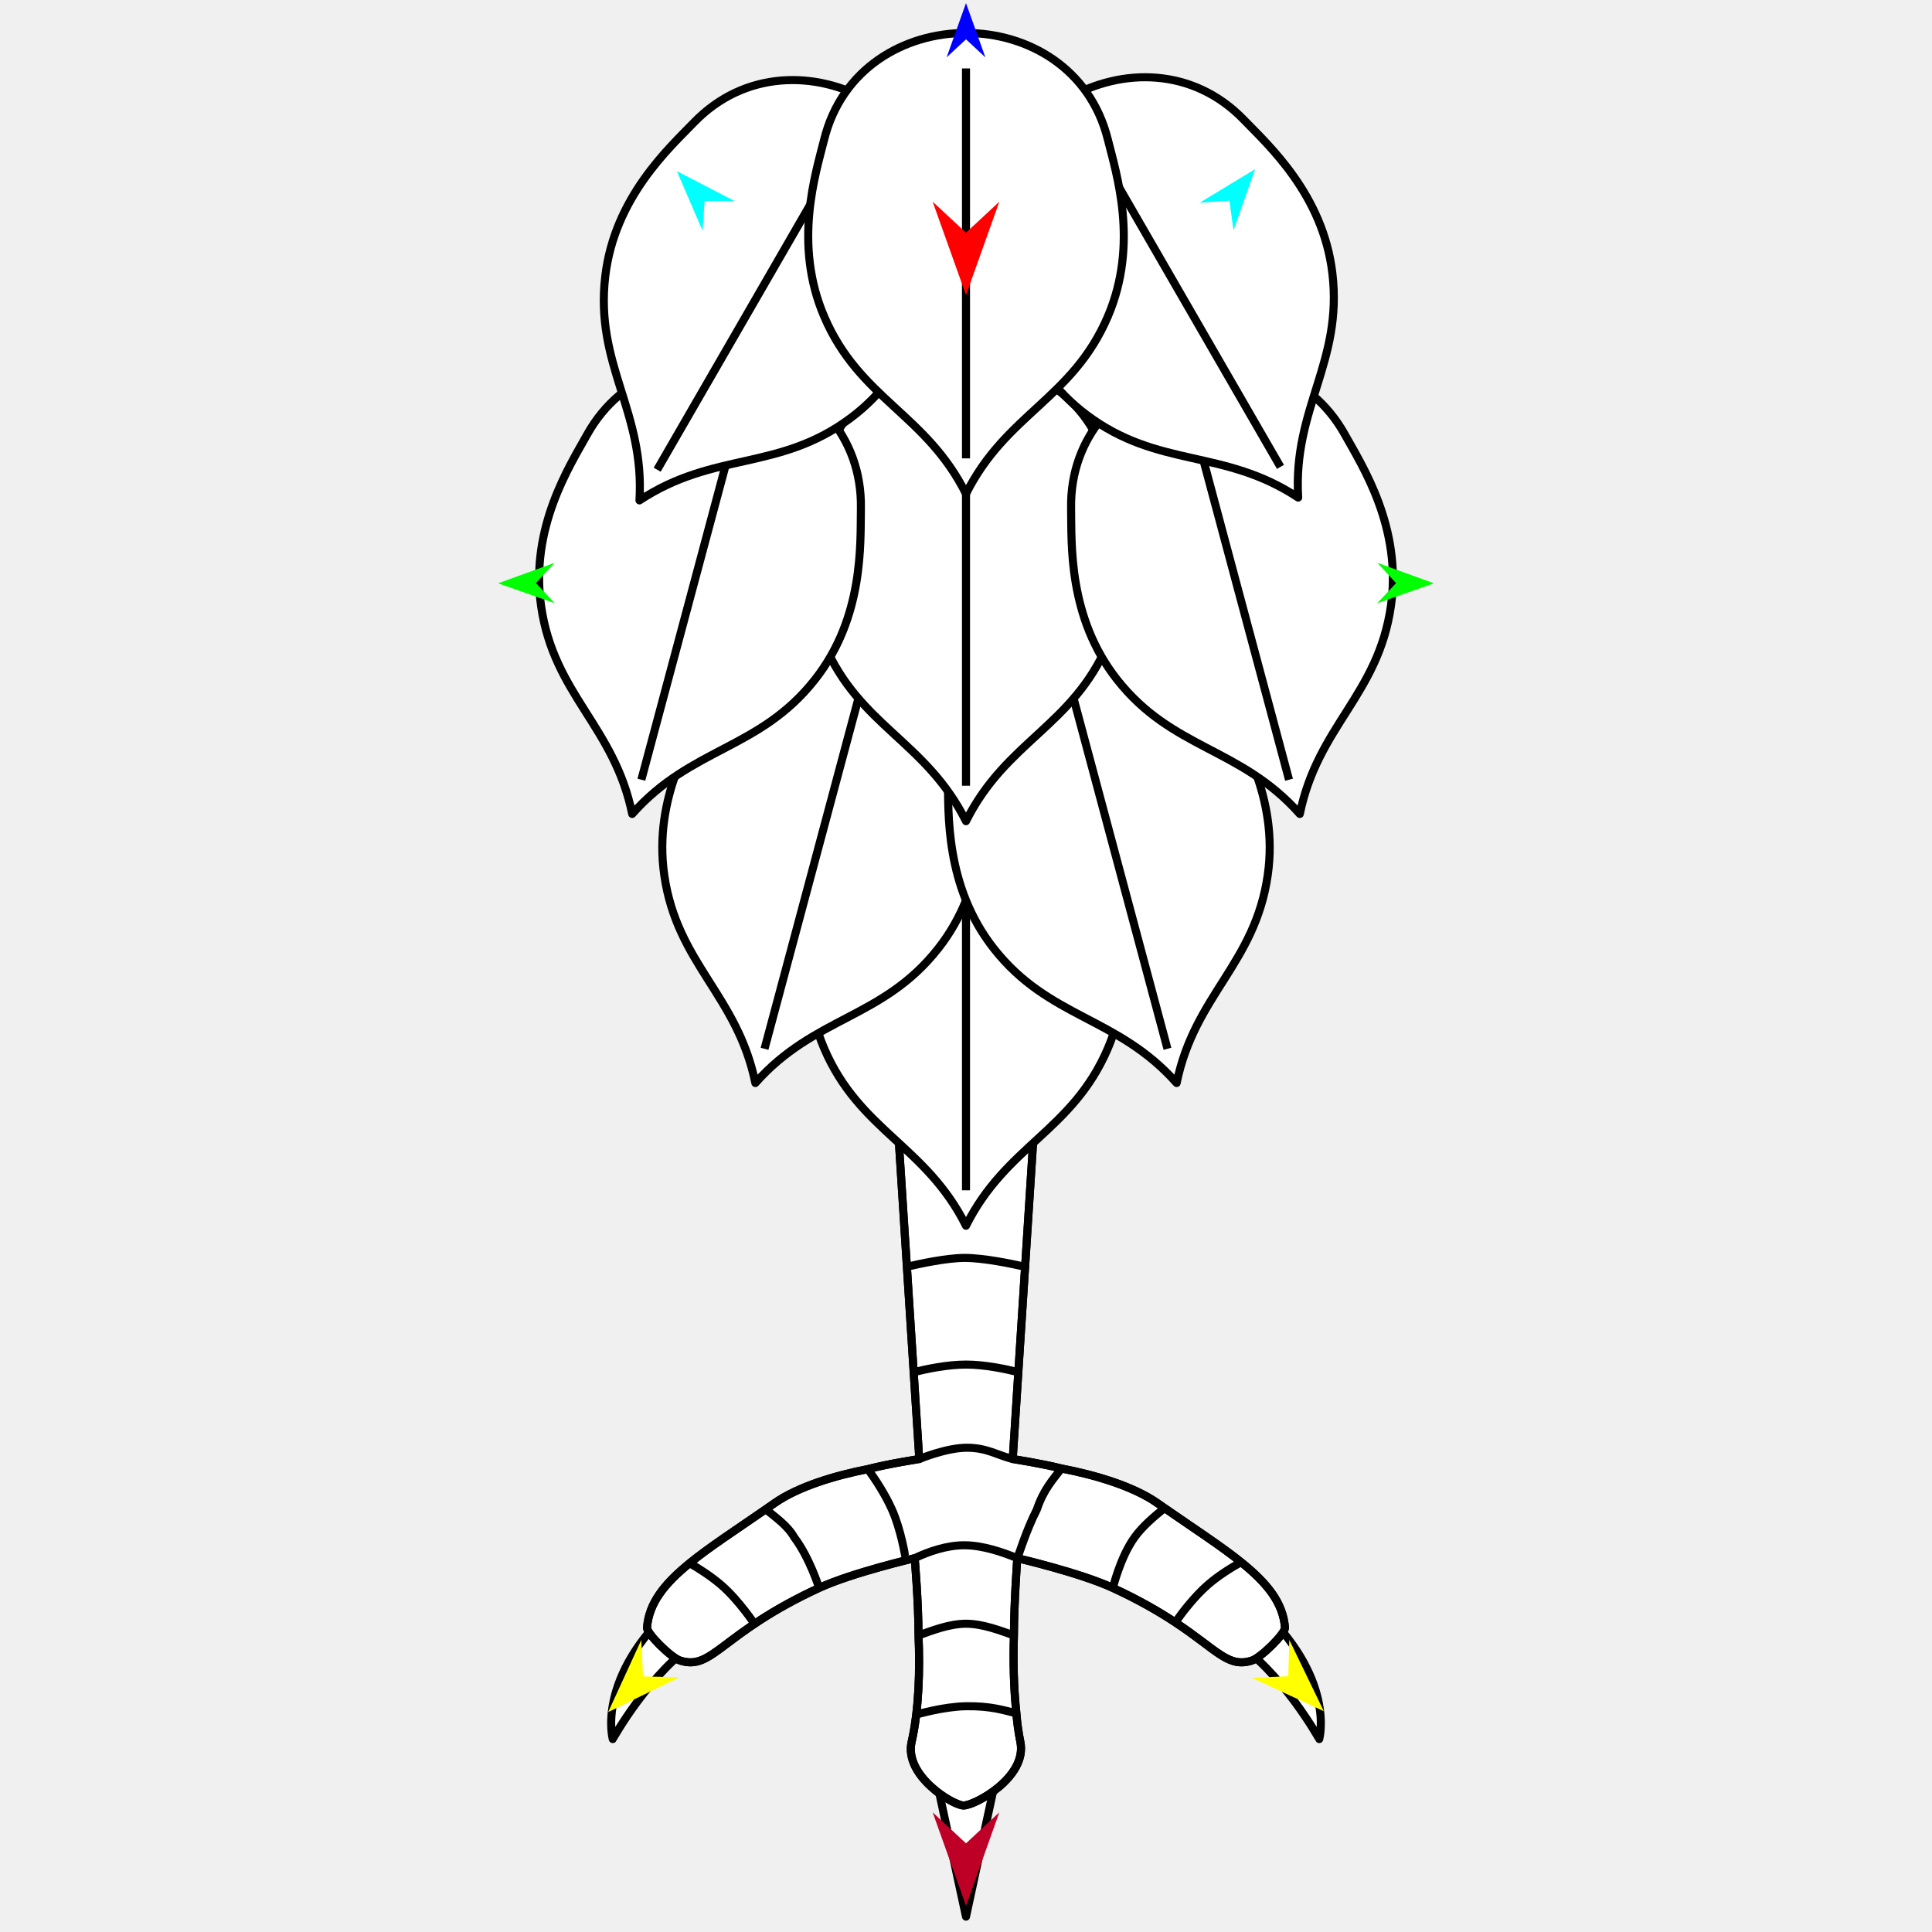
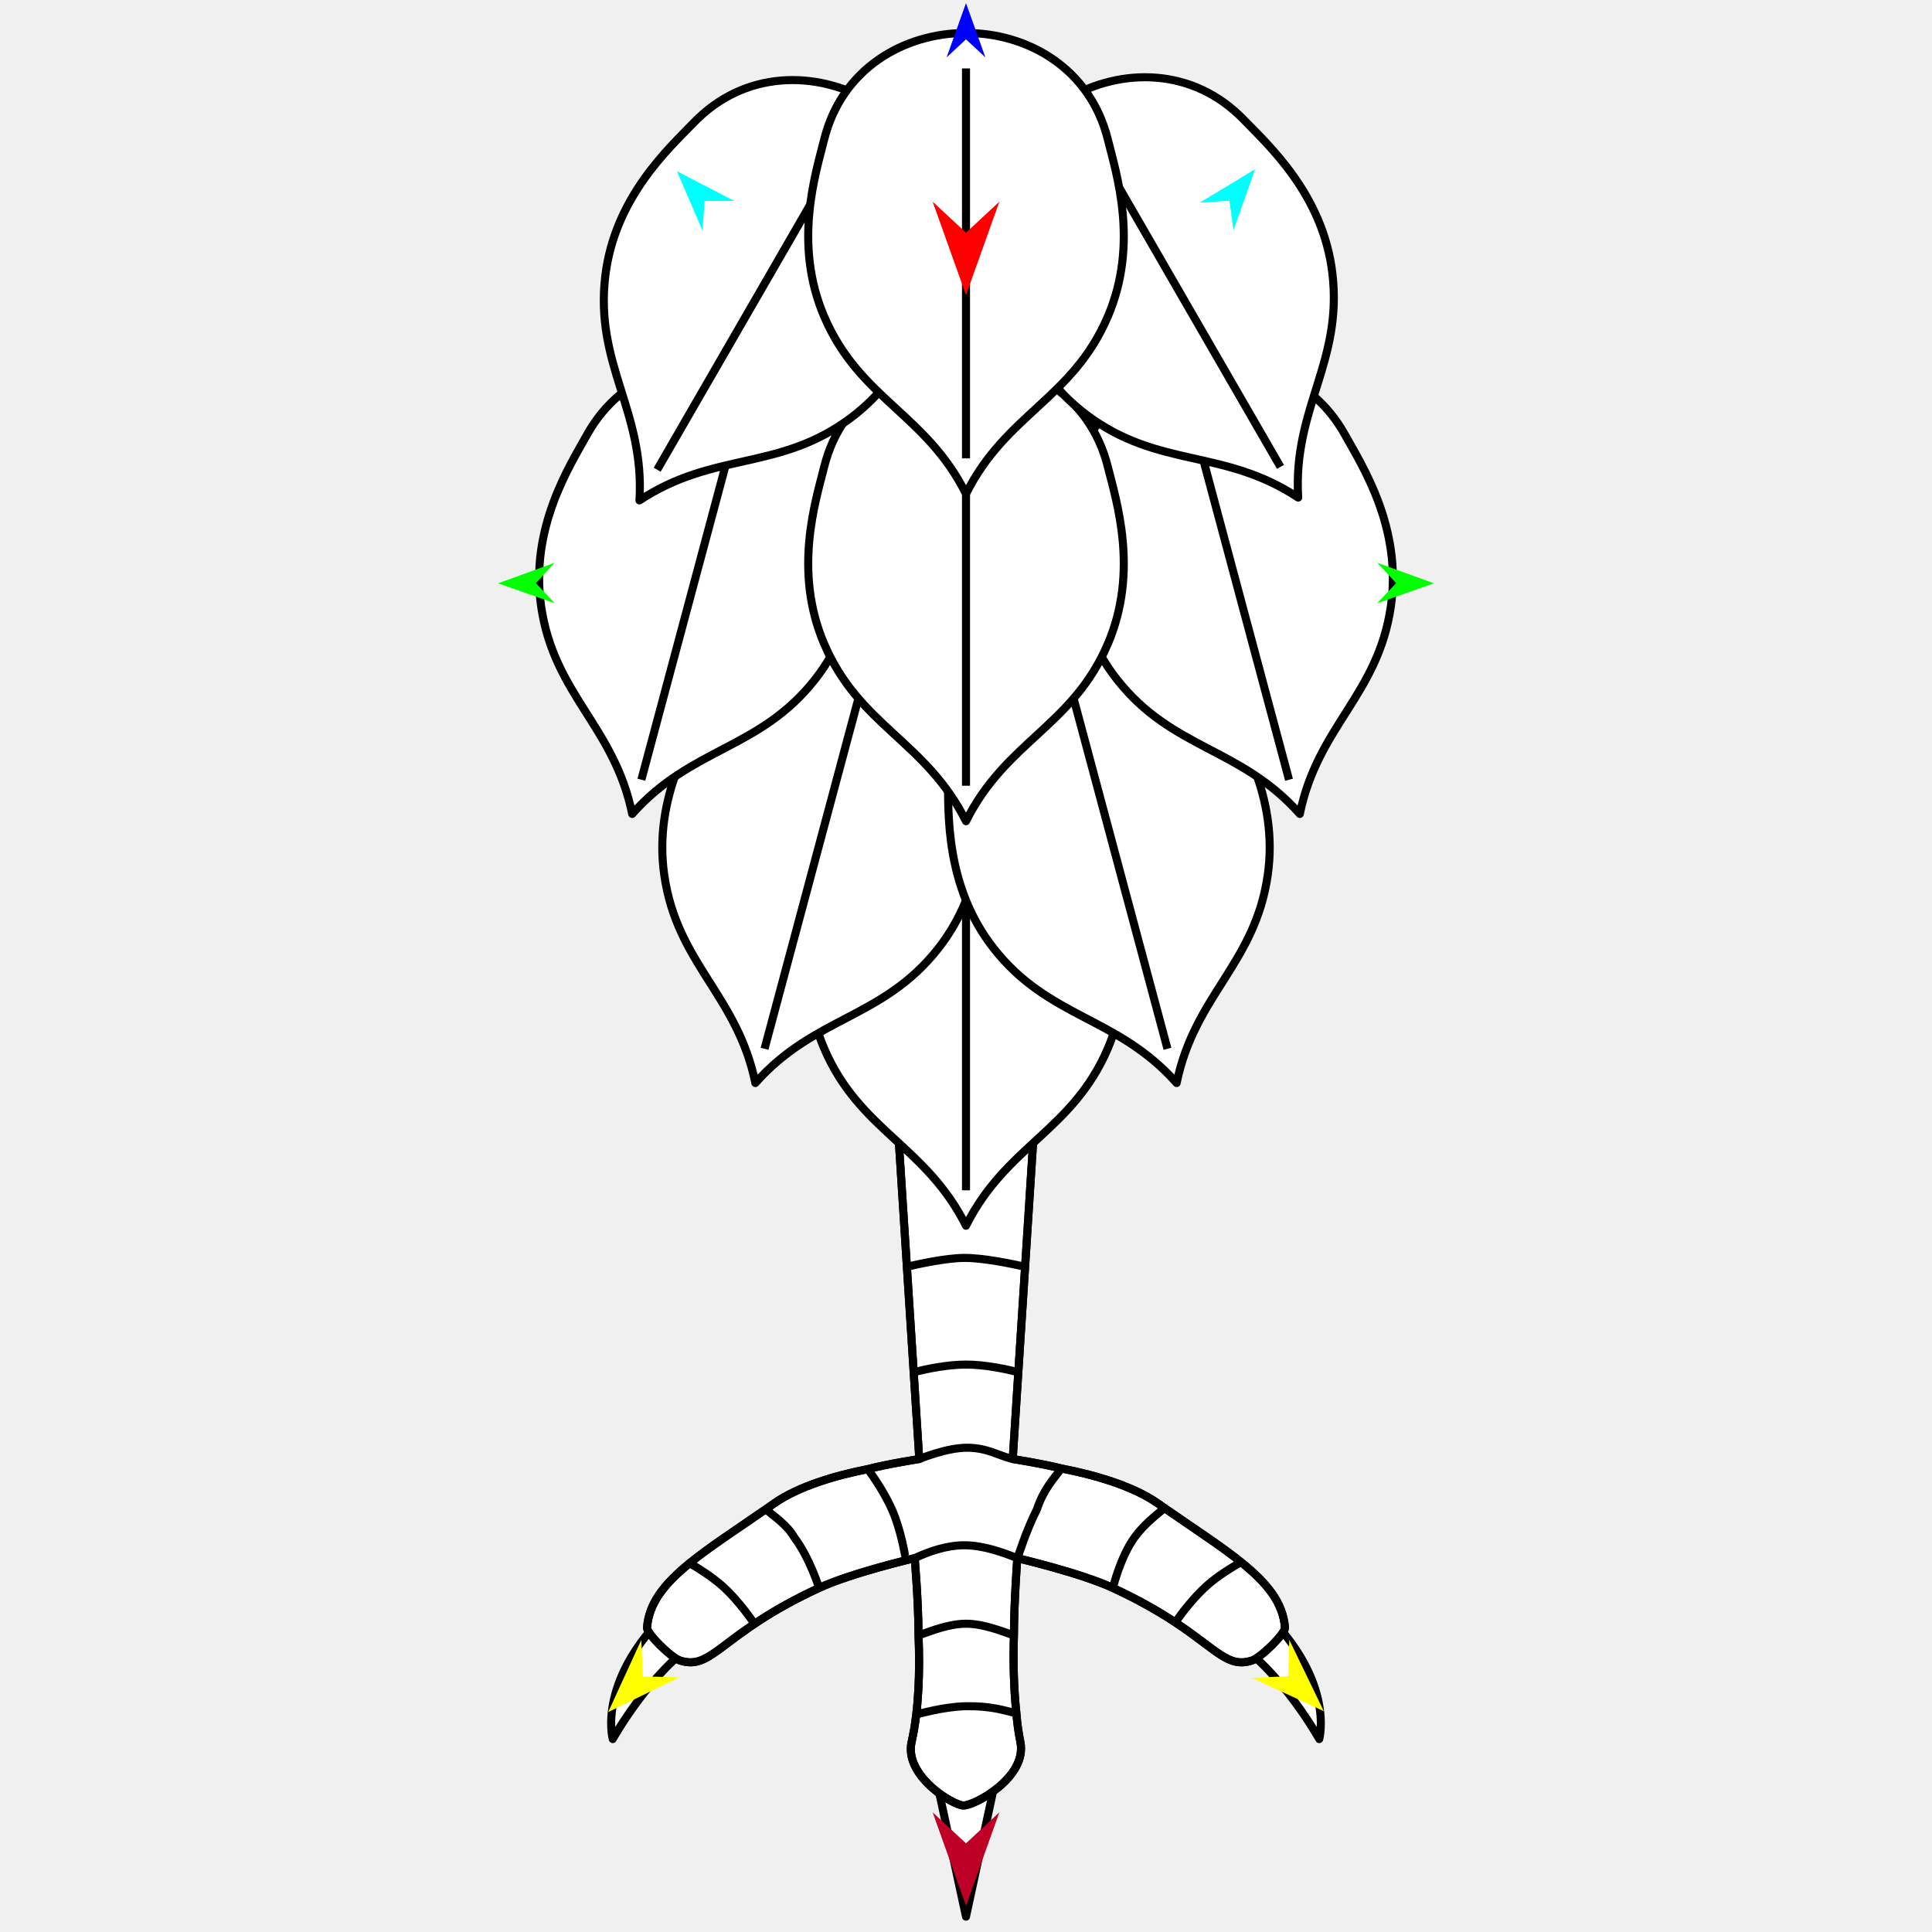
<svg xmlns="http://www.w3.org/2000/svg" version="1.1" id="Frame_0" width="720px" height="720px">
  <g id="leg_eagle">
    <g id="leg_eagle">
      <path fill="#ffffff" fill-rule="evenodd" stroke="#000000" stroke-width="3" stroke-linejoin="round" d="M 372.134 658.138 C 372.134 658.138 347.869 658.138 347.866 658.138 C 347.867 658.143 359.999 714.275 360.000 714.280 C 360.001 714.275 372.133 658.143 372.134 658.138 M 459.123 610.937 C 459.143 610.356 467.598 597.423 468.414 598.162 C 498.113 625.010 491.641 648.099 491.643 648.104 C 491.640 648.100 477.706 622.806 459.123 610.937 M 260.877 610.937 C 260.857 610.356 252.402 597.423 251.586 598.162 C 221.887 625.010 228.359 648.099 228.357 648.104 C 228.360 648.100 242.294 622.806 260.877 610.937 Z" />
      <path fill="#ffffff" fill-rule="evenodd" stroke="#000000" stroke-width="3" stroke-linejoin="round" d="M 334.448 417.352 C 334.449 417.358 336.509 449.368 337.972 472.088 C 338.859 485.870 339.746 499.652 340.500 511.366 C 341.174 521.838 342.584 543.743 342.585 543.747 C 342.583 543.747 331.352 545.444 323.400 547.500 C 311.333 549.861 297.538 553.950 288.636 560.182 C 287.493 560.982 286.364 561.767 285.361 562.461 C 273.984 570.327 264.261 576.632 257.004 582.551 C 247.566 590.249 241.859 597.403 241.132 606.524 C 240.954 608.760 250.062 617.738 253.445 618.835 C 265.562 622.764 268.598 608.709 305.249 591.780 C 317.547 586.099 340.876 580.686 340.879 580.685 C 340.879 580.688 342.303 596.966 342.305 609.472 C 342.889 622.438 342.416 637.381 339.738 649.146 C 336.865 661.772 355.084 672.740 359.020 672.853 C 363.120 672.971 382.931 662.367 380.262 649.146 C 379.573 645.734 379.046 642.063 378.782 638.515 C 377.761 629.104 377.555 618.755 377.863 609.462 C 377.907 596.768 379.121 580.688 379.121 580.685 C 379.124 580.686 402.453 586.099 414.751 591.780 C 424.647 596.351 432.092 600.712 437.992 604.609 C 453.704 614.988 457.710 621.704 466.556 618.835 C 469.938 617.738 479.045 608.760 478.867 606.524 C 478.127 597.231 472.217 589.980 462.520 582.167 C 455.112 576.198 445.290 569.846 433.987 562.009 C 433.096 561.392 432.234 560.791 431.364 560.182 C 422.160 553.738 407.726 549.587 395.519 547.253 C 387.948 545.338 377.417 543.747 377.415 543.747 C 377.415 543.743 378.686 523.999 379.500 511.367 C 380.311 498.755 381.201 484.928 382.027 472.105 C 383.916 442.746 385.551 417.359 385.551 417.352 C 385.551 417.352 334.453 417.352 334.448 417.352 Z" />
      <path fill="none" stroke="#000000" stroke-width="3" stroke-linejoin="round" d="M 340.879 580.685 C 346.029 578.235 352.850 575.831 359.508 575.877 C 366.533 575.925 373.819 578.540 379.121 580.685 C 379.550 579.868 382.367 570.450 386.382 562.610 C 389.034 554.761 392.561 551.311 395.519 547.253 C 387.948 545.338 377.417 543.747 377.415 543.747 C 371.807 542.340 367.929 539.594 360.592 539.526 C 352.768 539.453 342.586 543.746 342.585 543.747 C 342.583 543.747 331.352 545.444 323.400 547.500 C 326.391 551.518 329.993 557.133 332.433 562.610 C 335.791 570.149 337.377 580.176 337.378 580.178 M 337.972 472.088 C 342.278 471.063 352.594 468.818 359.375 468.785 C 366.507 468.751 377.375 471.032 382.027 472.105 C 383.916 442.746 385.551 417.359 385.551 417.352 C 385.551 417.352 334.453 417.352 334.448 417.352 C 334.449 417.358 336.509 449.368 337.972 472.088 C 338.859 485.870 339.746 499.652 340.500 511.366 C 345.218 510.188 353.004 508.535 360.000 508.535 C 366.996 508.535 374.782 510.188 379.500 511.367 C 380.311 498.755 381.201 484.928 382.027 472.105 M 305.249 591.780 C 305.248 591.778 301.730 580.469 295.974 572.894 C 293.525 568.539 288.817 565.306 285.361 562.461 C 273.984 570.327 264.261 576.632 257.004 582.551 C 260.762 584.703 265.113 587.540 268.734 590.653 C 275.425 596.405 281.393 605.499 281.394 605.501 M 414.751 591.780 C 414.752 591.778 417.412 580.433 422.841 572.894 C 425.890 568.659 430.358 564.978 433.987 562.009 C 433.096 561.392 432.234 560.791 431.364 560.182 C 422.160 553.738 407.726 549.587 395.519 547.253 M 437.992 604.609 C 440.804 600.629 445.233 594.894 450.081 590.653 C 453.842 587.363 458.462 584.442 462.520 582.167 C 455.112 576.198 445.290 569.846 433.987 562.009 M 342.305 609.472 C 347.128 607.748 353.769 605.117 360.000 605.114 C 366.341 605.111 373.111 607.808 377.863 609.462 C 377.907 596.768 379.121 580.688 379.121 580.685 C 379.124 580.686 402.453 586.099 414.751 591.780 C 424.647 596.351 432.092 600.712 437.992 604.609 C 453.704 614.988 457.710 621.704 466.556 618.835 C 469.938 617.738 479.045 608.760 478.867 606.524 C 478.127 597.231 472.217 589.980 462.520 582.167 M 341.791 638.886 C 341.793 638.886 351.655 635.997 360.000 635.864 C 369.178 635.718 374.042 637.363 378.782 638.515 C 377.761 629.104 377.555 618.755 377.863 609.462 M 377.415 543.747 C 377.415 543.743 378.686 523.999 379.500 511.367 M 380.262 649.146 C 379.573 645.734 379.046 642.063 378.782 638.515 M 359.020 672.853 C 363.120 672.971 382.931 662.367 380.262 649.146 M 339.738 649.146 C 336.865 661.772 355.084 672.740 359.020 672.853 M 342.305 609.472 C 342.889 622.438 342.416 637.381 339.738 649.146 M 340.879 580.685 C 340.879 580.688 342.303 596.966 342.305 609.472 M 305.249 591.780 C 317.547 586.099 340.876 580.686 340.879 580.685 M 253.445 618.835 C 265.562 622.764 268.598 608.709 305.249 591.780 M 241.132 606.524 C 240.954 608.760 250.062 617.738 253.445 618.835 M 257.004 582.551 C 247.566 590.249 241.859 597.403 241.132 606.524 M 288.636 560.182 C 287.493 560.982 286.364 561.767 285.361 562.461 M 323.400 547.500 C 311.333 549.861 297.538 553.950 288.636 560.182 M 340.500 511.366 C 341.174 521.838 342.584 543.743 342.585 543.747 " />
      <path fill="#ffffff" fill-rule="evenodd" stroke="none" d="M 360.000 456.804 C 374.954 426.896 399.675 421.484 412.844 390.748 C 424.478 363.595 416.048 337.510 412.844 324.693 C 399.633 271.849 320.366 271.850 307.156 324.693 C 303.952 337.509 295.522 363.595 307.156 390.748 C 320.325 421.484 345.046 426.896 360.000 456.804 Z" />
      <path fill="none" stroke="#000000" stroke-width="3" stroke-linejoin="round" d="M 360.000 298.271 C 360.000 346.712 360.000 395.152 360.000 443.593 M 307.156 390.748 C 320.325 421.484 345.046 426.896 360.000 456.804 C 374.954 426.896 399.675 421.484 412.844 390.748 C 424.478 363.595 416.048 337.510 412.844 324.693 C 399.633 271.849 320.366 271.850 307.156 324.693 C 303.952 337.509 295.522 363.595 307.156 390.748 " />
      <path fill="#ffffff" fill-rule="evenodd" stroke="none" d="M 281.501 403.616 C 303.686 378.597 328.966 379.768 349.641 353.488 C 367.906 330.271 366.515 302.893 366.737 289.683 C 367.653 235.220 291.087 214.706 264.650 262.329 C 258.238 273.880 243.344 296.894 247.553 326.134 C 252.319 359.231 274.797 370.856 281.501 403.616 Z" />
      <path fill="none" stroke="#000000" stroke-width="3" stroke-linejoin="round" d="M 322.532 250.484 C 309.995 297.274 297.457 344.065 284.920 390.855 M 247.553 326.134 C 252.319 359.231 274.797 370.856 281.501 403.616 C 303.686 378.597 328.966 379.768 349.641 353.488 C 367.906 330.271 366.515 302.893 366.737 289.683 C 367.653 235.220 291.087 214.706 264.650 262.329 C 258.238 273.880 243.344 296.894 247.553 326.134 " />
      <path fill="#ffffff" fill-rule="evenodd" stroke="none" d="M 438.499 403.616 C 445.203 370.856 467.682 359.231 472.447 326.134 C 476.656 296.895 461.762 273.880 455.350 262.330 C 428.912 214.705 352.346 235.222 353.263 289.684 C 353.485 302.892 352.094 330.271 370.359 353.488 C 391.034 379.768 416.314 378.597 438.499 403.616 Z" />
      <path fill="none" stroke="#000000" stroke-width="3" stroke-linejoin="round" d="M 397.468 250.485 C 410.005 297.275 422.543 344.065 435.080 390.855 M 370.359 353.488 C 391.034 379.768 416.314 378.597 438.499 403.616 C 445.203 370.856 467.682 359.231 472.447 326.134 C 476.656 296.895 461.762 273.880 455.350 262.330 C 428.912 214.705 352.346 235.222 353.263 289.684 C 353.485 302.892 352.094 330.271 370.359 353.488 " />
-       <path fill="#ffffff" fill-rule="evenodd" stroke="none" d="M 360.000 306.040 C 374.954 276.132 399.676 270.720 412.845 239.984 C 424.479 212.831 416.049 186.746 412.845 173.929 C 399.633 121.085 320.366 121.086 307.156 173.929 C 303.952 186.745 295.522 212.831 307.156 239.984 C 320.325 270.720 345.046 276.132 360.000 306.040 Z" />
-       <path fill="none" stroke="#000000" stroke-width="3" stroke-linejoin="round" d="M 360.000 147.507 C 360.000 195.947 360.000 244.388 360.000 292.829 M 307.156 239.984 C 320.325 270.720 345.046 276.132 360.000 306.040 C 374.954 276.132 399.676 270.720 412.845 239.984 C 424.479 212.831 416.049 186.746 412.845 173.929 C 399.633 121.085 320.366 121.086 307.156 173.929 C 303.952 186.745 295.522 212.831 307.156 239.984 " />
      <path fill="#ffffff" fill-rule="evenodd" stroke="none" d="M 484.403 303.339 C 491.107 270.580 513.585 258.954 518.350 225.857 C 522.560 196.618 507.666 173.603 501.254 162.053 C 474.816 114.429 398.250 134.946 399.167 189.407 C 399.389 202.616 397.998 229.994 416.263 253.211 C 436.938 279.491 462.218 278.320 484.403 303.339 Z" />
      <path fill="none" stroke="#000000" stroke-width="3" stroke-linejoin="round" d="M 442.768 150.208 C 455.305 196.998 467.842 243.788 480.380 290.578 M 416.263 253.211 C 436.938 279.491 462.218 278.320 484.403 303.339 C 491.107 270.580 513.585 258.954 518.350 225.857 C 522.560 196.618 507.666 173.603 501.254 162.053 C 474.816 114.429 398.250 134.946 399.167 189.407 C 399.389 202.616 397.998 229.994 416.263 253.211 " />
      <path fill="#ffffff" fill-rule="evenodd" stroke="none" d="M 235.597 303.339 C 257.782 278.320 283.062 279.491 303.737 253.211 C 322.002 229.994 320.611 202.616 320.833 189.407 C 321.749 134.944 245.183 114.430 218.746 162.053 C 212.334 173.603 197.440 196.618 201.650 225.857 C 206.415 258.954 228.893 270.580 235.597 303.339 Z" />
      <path fill="none" stroke="#000000" stroke-width="3" stroke-linejoin="round" d="M 276.628 150.208 C 264.091 196.998 251.554 243.788 239.016 290.578 M 201.650 225.857 C 206.415 258.954 228.893 270.580 235.597 303.339 C 257.782 278.320 283.062 279.491 303.737 253.211 C 322.002 229.994 320.611 202.616 320.833 189.407 C 321.749 134.944 245.183 114.430 218.746 162.053 C 212.334 173.603 197.440 196.618 201.650 225.857 " />
-       <path fill="#ffffff" fill-rule="evenodd" stroke="none" d="M 238.312 186.486 C 266.216 168.062 290.332 175.736 317.104 155.703 C 340.756 138.004 346.498 111.198 350.132 98.497 C 365.113 46.127 296.465 6.495 258.603 45.653 C 249.420 55.150 229.076 73.526 225.575 102.858 C 221.612 136.061 240.315 153.108 238.312 186.486 Z" />
-       <path fill="none" stroke="#000000" stroke-width="3" stroke-linejoin="round" d="M 317.579 49.192 C 293.358 91.143 269.138 133.094 244.917 175.045 M 225.575 102.858 C 221.612 136.061 240.315 153.108 238.312 186.486 C 266.216 168.062 290.332 175.736 317.104 155.703 C 340.756 138.004 346.498 111.198 350.132 98.497 C 365.113 46.127 296.465 6.495 258.603 45.653 C 249.420 55.150 229.076 73.526 225.575 102.858 " />
-       <path fill="#ffffff" fill-rule="evenodd" stroke="none" d="M 483.796 185.432 C 481.793 152.054 500.497 135.006 496.533 101.804 C 493.032 72.472 472.689 54.096 463.506 44.599 C 425.642 5.440 356.996 45.075 371.977 97.443 C 375.610 110.144 381.352 136.950 405.004 154.648 C 431.777 174.682 455.892 167.008 483.796 185.432 Z" />
-       <path fill="none" stroke="#000000" stroke-width="3" stroke-linejoin="round" d="M 404.530 48.138 C 428.750 90.089 452.971 132.040 477.191 173.991 M 405.004 154.648 C 431.777 174.682 455.892 167.008 483.796 185.432 C 481.793 152.054 500.497 135.006 496.533 101.804 C 493.032 72.472 472.689 54.096 463.506 44.599 C 425.642 5.440 356.996 45.075 371.977 97.443 C 375.610 110.144 381.352 136.950 405.004 154.648 " />
+       <path fill="#ffffff" fill-rule="evenodd" stroke="none" d="M 360.000 306.040 C 374.954 276.132 399.676 270.720 412.845 239.984 C 424.479 212.831 416.049 186.746 412.845 173.929 C 399.633 121.085 320.366 121.086 307.156 173.929 C 303.952 186.745 295.522 212.831 307.156 239.984 C 320.325 270.720 345.046 276.132 360.000 306.040 Z" />
+       <path fill="none" stroke="#000000" stroke-width="3" stroke-linejoin="round" d="M 360.000 147.507 C 360.000 195.947 360.000 244.388 360.000 292.829 M 307.156 239.984 C 320.325 270.720 345.046 276.132 360.000 306.040 C 374.954 276.132 399.676 270.720 412.845 239.984 C 424.479 212.831 416.049 186.746 412.845 173.929 C 399.633 121.085 320.366 121.086 307.156 173.929 C 303.952 186.745 295.522 212.831 307.156 239.984 " />
+       <path fill="#ffffff" fill-rule="evenodd" stroke="none" d="M 238.312 186.486 C 266.216 168.062 290.332 175.736 317.104 155.703 C 340.756 138.004 346.498 111.198 350.132 98.497 C 365.112 46.127 296.465 6.495 258.603 45.653 C 249.420 55.150 229.076 73.526 225.575 102.858 C 221.612 136.061 240.315 153.108 238.312 186.486 Z" />
+       <path fill="none" stroke="#000000" stroke-width="3" stroke-linejoin="round" d="M 317.578 49.192 C 293.358 91.143 269.138 133.094 244.917 175.045 M 225.575 102.858 C 221.612 136.061 240.315 153.108 238.312 186.486 C 266.216 168.062 290.332 175.736 317.104 155.703 C 340.756 138.004 346.498 111.198 350.132 98.497 C 365.112 46.127 296.465 6.495 258.603 45.653 C 249.420 55.150 229.076 73.526 225.575 102.858 " />
+       <path fill="#ffffff" fill-rule="evenodd" stroke="none" d="M 483.796 185.432 C 481.793 152.054 500.497 135.006 496.533 101.804 C 493.032 72.472 472.689 54.096 463.506 44.599 C 425.642 5.440 356.996 45.074 371.977 97.443 C 375.610 110.144 381.352 136.950 405.004 154.649 C 431.777 174.682 455.892 167.008 483.796 185.432 Z" />
+       <path fill="none" stroke="#000000" stroke-width="3" stroke-linejoin="round" d="M 404.530 48.139 C 428.750 90.089 452.970 132.040 477.191 173.991 M 405.004 154.649 C 431.777 174.682 455.892 167.008 483.796 185.432 C 481.793 152.054 500.497 135.006 496.533 101.804 C 493.032 72.472 472.689 54.096 463.506 44.599 C 425.642 5.440 356.996 45.074 371.977 97.443 C 375.610 110.144 381.352 136.950 405.004 154.649 " />
      <path fill="#ffffff" fill-rule="evenodd" stroke="none" d="M 360.000 184.037 C 374.954 154.129 399.675 148.717 412.844 117.982 C 424.478 90.828 416.048 64.743 412.844 51.927 C 399.633 -0.918 320.366 -0.916 307.156 51.927 C 303.952 64.743 295.522 90.828 307.156 117.982 C 320.325 148.717 345.046 154.129 360.000 184.037 Z" />
      <path fill="none" stroke="#000000" stroke-width="3" stroke-linejoin="round" d="M 360.000 25.504 C 360.000 73.945 360.000 122.385 360.000 170.826 M 307.156 117.982 C 320.325 148.717 345.046 154.129 360.000 184.037 C 374.954 154.129 399.675 148.717 412.844 117.982 C 424.478 90.828 416.048 64.743 412.844 51.927 C 399.633 -0.918 320.366 -0.916 307.156 51.927 C 303.952 64.743 295.522 90.828 307.156 117.982 " />
    </g>
    <g id="specs_2">
      <path fill="#ff0000" fill-rule="evenodd" stroke="none" d="M 360.000 109.962 C 360.001 109.958 372.432 75.152 372.433 75.149 C 372.432 75.150 360.001 86.716 360.000 86.717 C 359.999 86.716 347.568 75.150 347.567 75.149 C 347.568 75.152 359.999 109.958 360.000 109.962 Z" />
      <path fill="#0000ff" fill-rule="evenodd" stroke="none" d="M 360.000 1.154 C 360.001 1.156 367.221 21.374 367.222 21.376 C 367.221 21.375 360.001 14.657 360.000 14.657 C 359.999 14.657 352.779 21.375 352.778 21.376 C 352.779 21.374 359.999 1.156 360.000 1.154 Z" />
      <path fill="#00ff00" fill-rule="evenodd" stroke="none" d="M 185.627 217.383 C 185.629 217.382 206.687 209.741 206.689 209.740 C 206.689 209.741 199.717 217.311 199.716 217.311 C 199.717 217.312 206.764 224.811 206.765 224.811 C 206.763 224.811 185.629 217.384 185.627 217.383 Z" />
      <path fill="#ffff00" fill-rule="evenodd" stroke="none" d="M 226.650 638.042 C 226.652 638.040 238.984 611.190 238.985 611.187 C 238.985 611.188 239.634 624.747 239.634 624.748 C 239.635 624.748 253.205 625.077 253.206 625.077 C 253.204 625.078 226.653 638.041 226.650 638.042 Z" />
      <path fill="#ffff00" fill-rule="evenodd" stroke="none" d="M 493.350 637.714 C 493.348 637.711 480.480 611.113 480.479 611.110 C 480.479 611.112 480.102 624.681 480.102 624.682 C 480.101 624.682 466.540 625.283 466.538 625.283 C 466.541 625.284 493.347 637.712 493.350 637.714 Z" />
      <path fill="#00ff00" fill-rule="evenodd" stroke="none" d="M 534.373 217.383 C 534.371 217.382 513.313 209.741 513.311 209.740 C 513.311 209.741 520.284 217.311 520.284 217.311 C 520.284 217.312 513.236 224.811 513.235 224.811 C 513.237 224.811 534.371 217.384 534.373 217.383 Z" />
      <path fill="#00ffff" fill-rule="evenodd" stroke="none" d="M 467.742 63.039 C 467.741 63.041 459.689 85.778 459.688 85.780 C 459.688 85.779 458.163 74.804 458.163 74.802 C 458.162 74.802 447.106 75.533 447.105 75.533 C 447.107 75.531 467.740 63.040 467.742 63.039 Z" />
      <path fill="#00ffff" fill-rule="evenodd" stroke="none" d="M 252.258 63.793 C 252.259 63.795 261.809 85.944 261.810 85.946 C 261.810 85.945 262.600 74.892 262.600 74.891 C 262.601 74.891 273.681 74.883 273.682 74.883 C 273.680 74.882 252.260 63.794 252.258 63.793 Z" />
      <path fill="#be0027" fill-rule="evenodd" stroke="none" d="M 360.000 710.206 C 360.001 710.202 372.432 675.397 372.433 675.393 C 372.432 675.394 360.001 686.960 360.000 686.961 C 359.999 686.960 347.568 675.394 347.567 675.393 C 347.568 675.397 359.999 710.202 360.000 710.206 Z" />
    </g>
  </g>
</svg>
